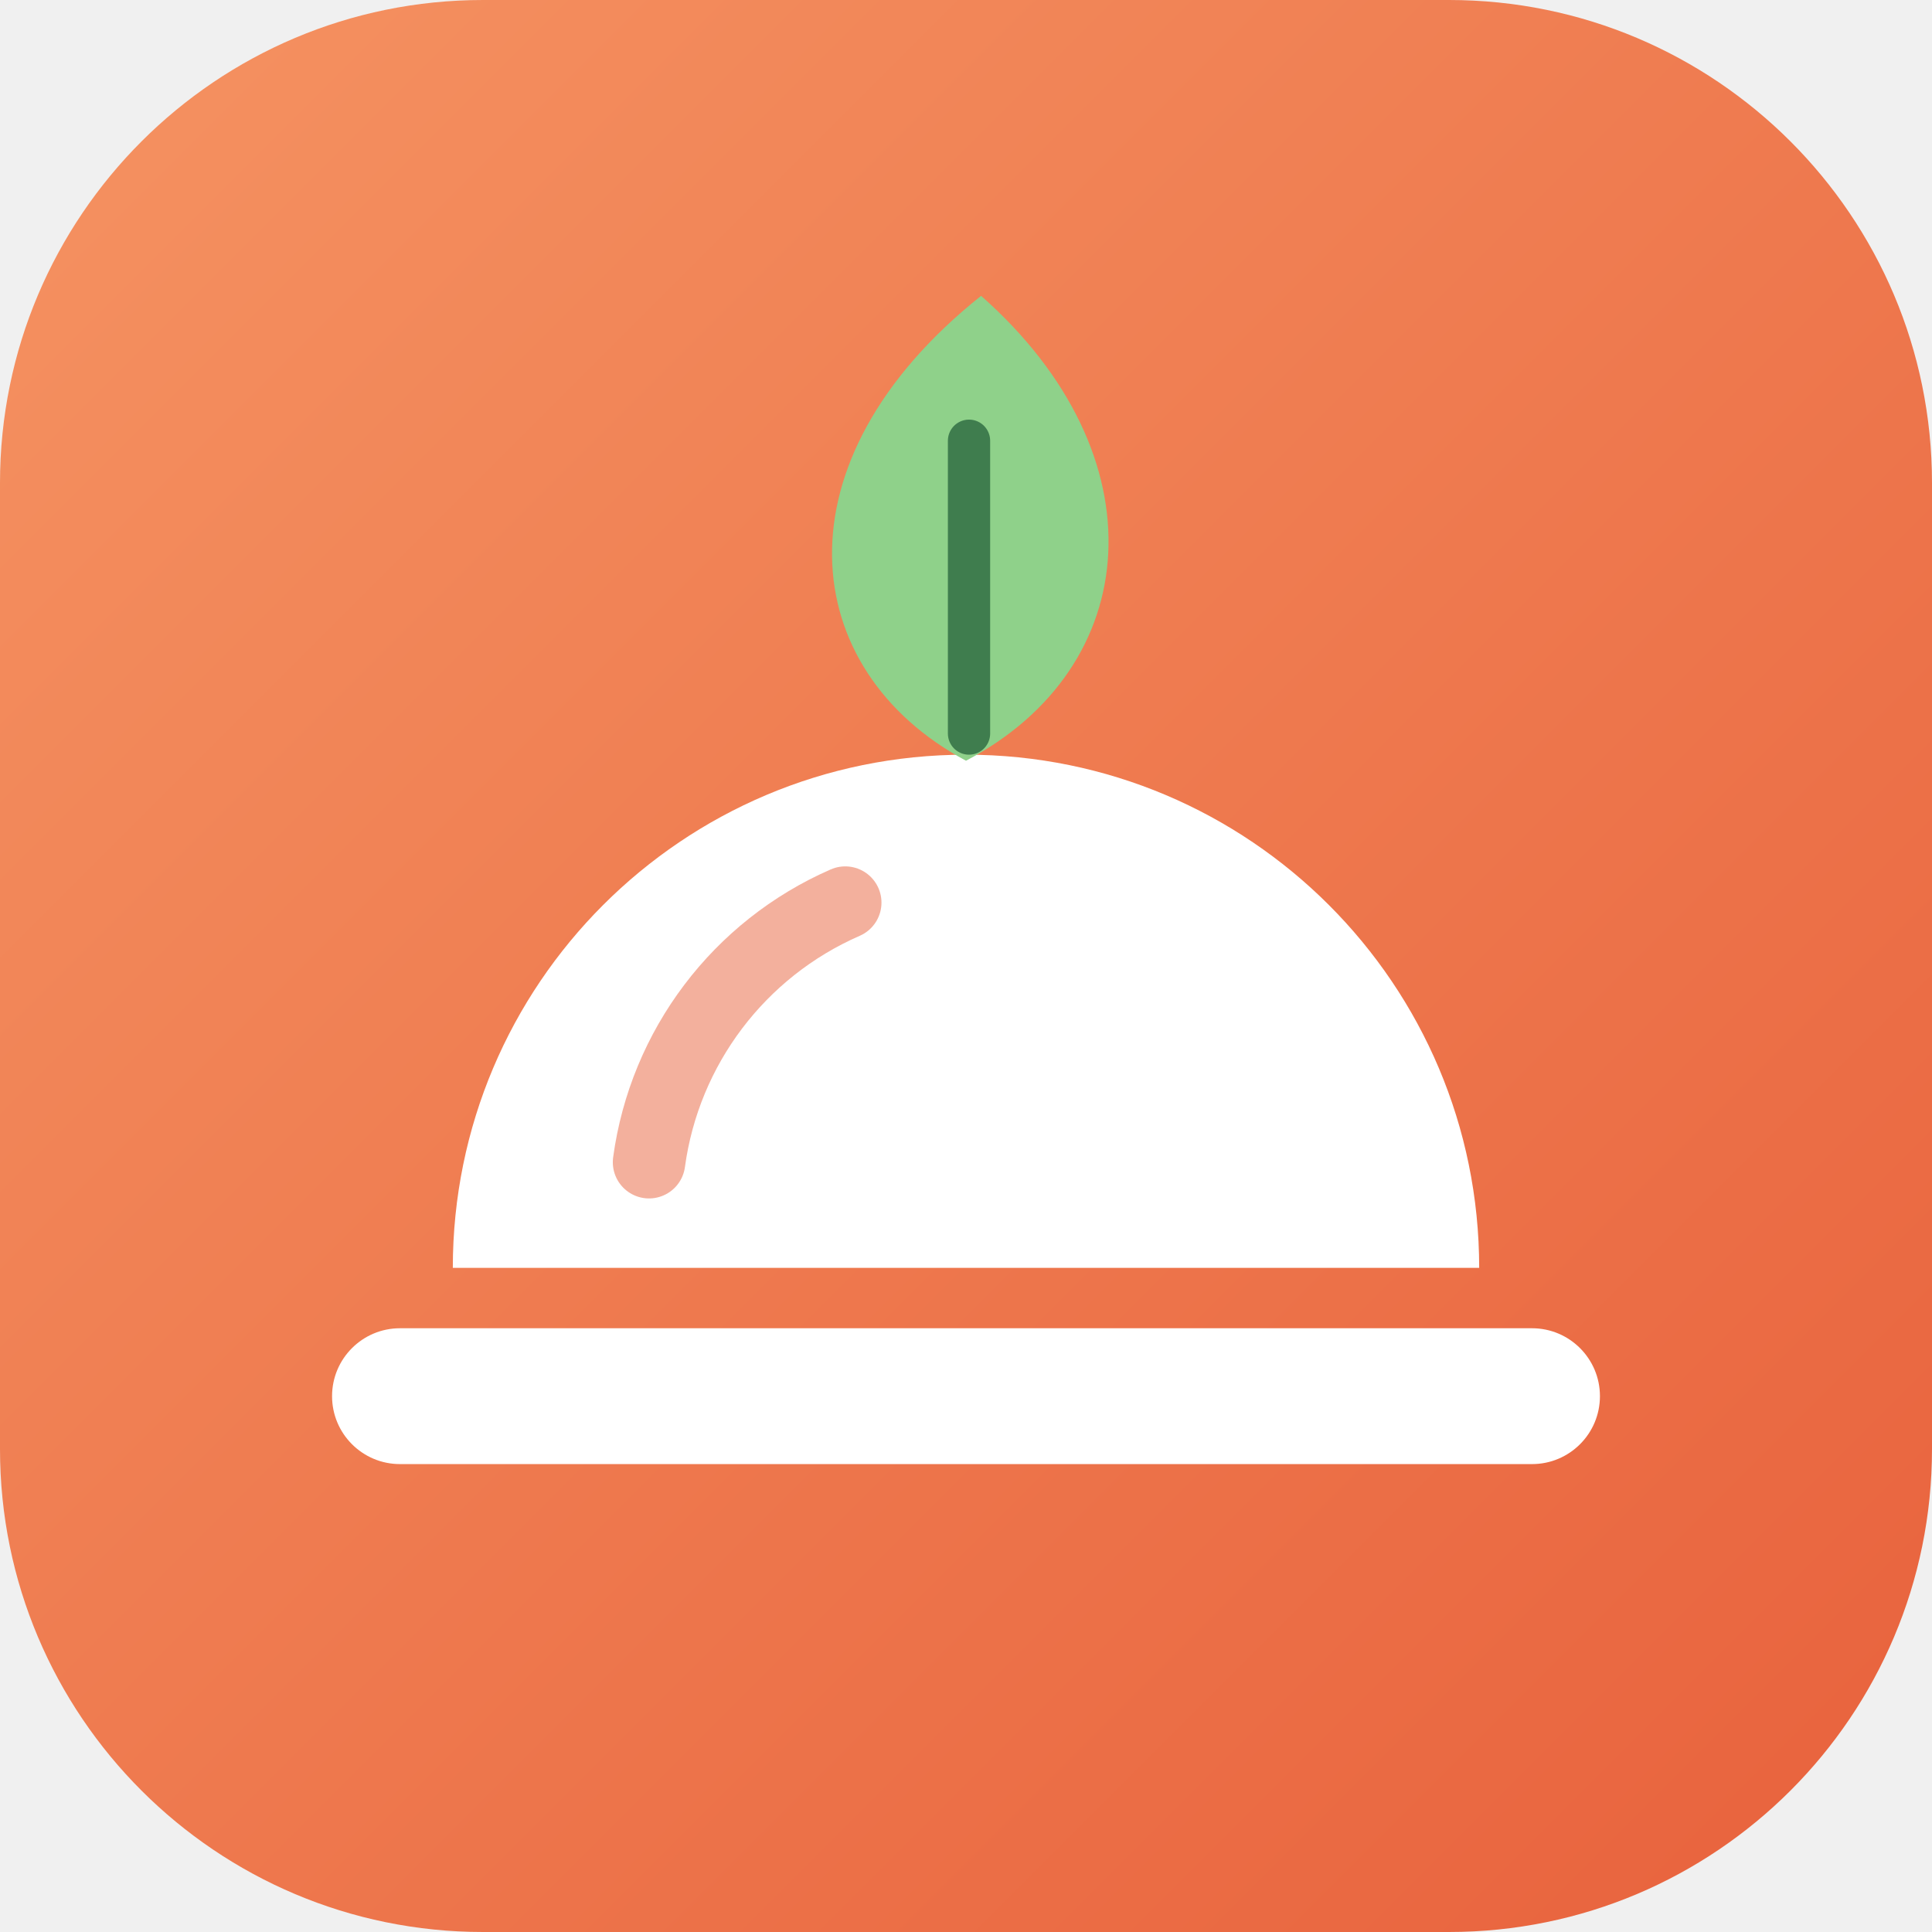
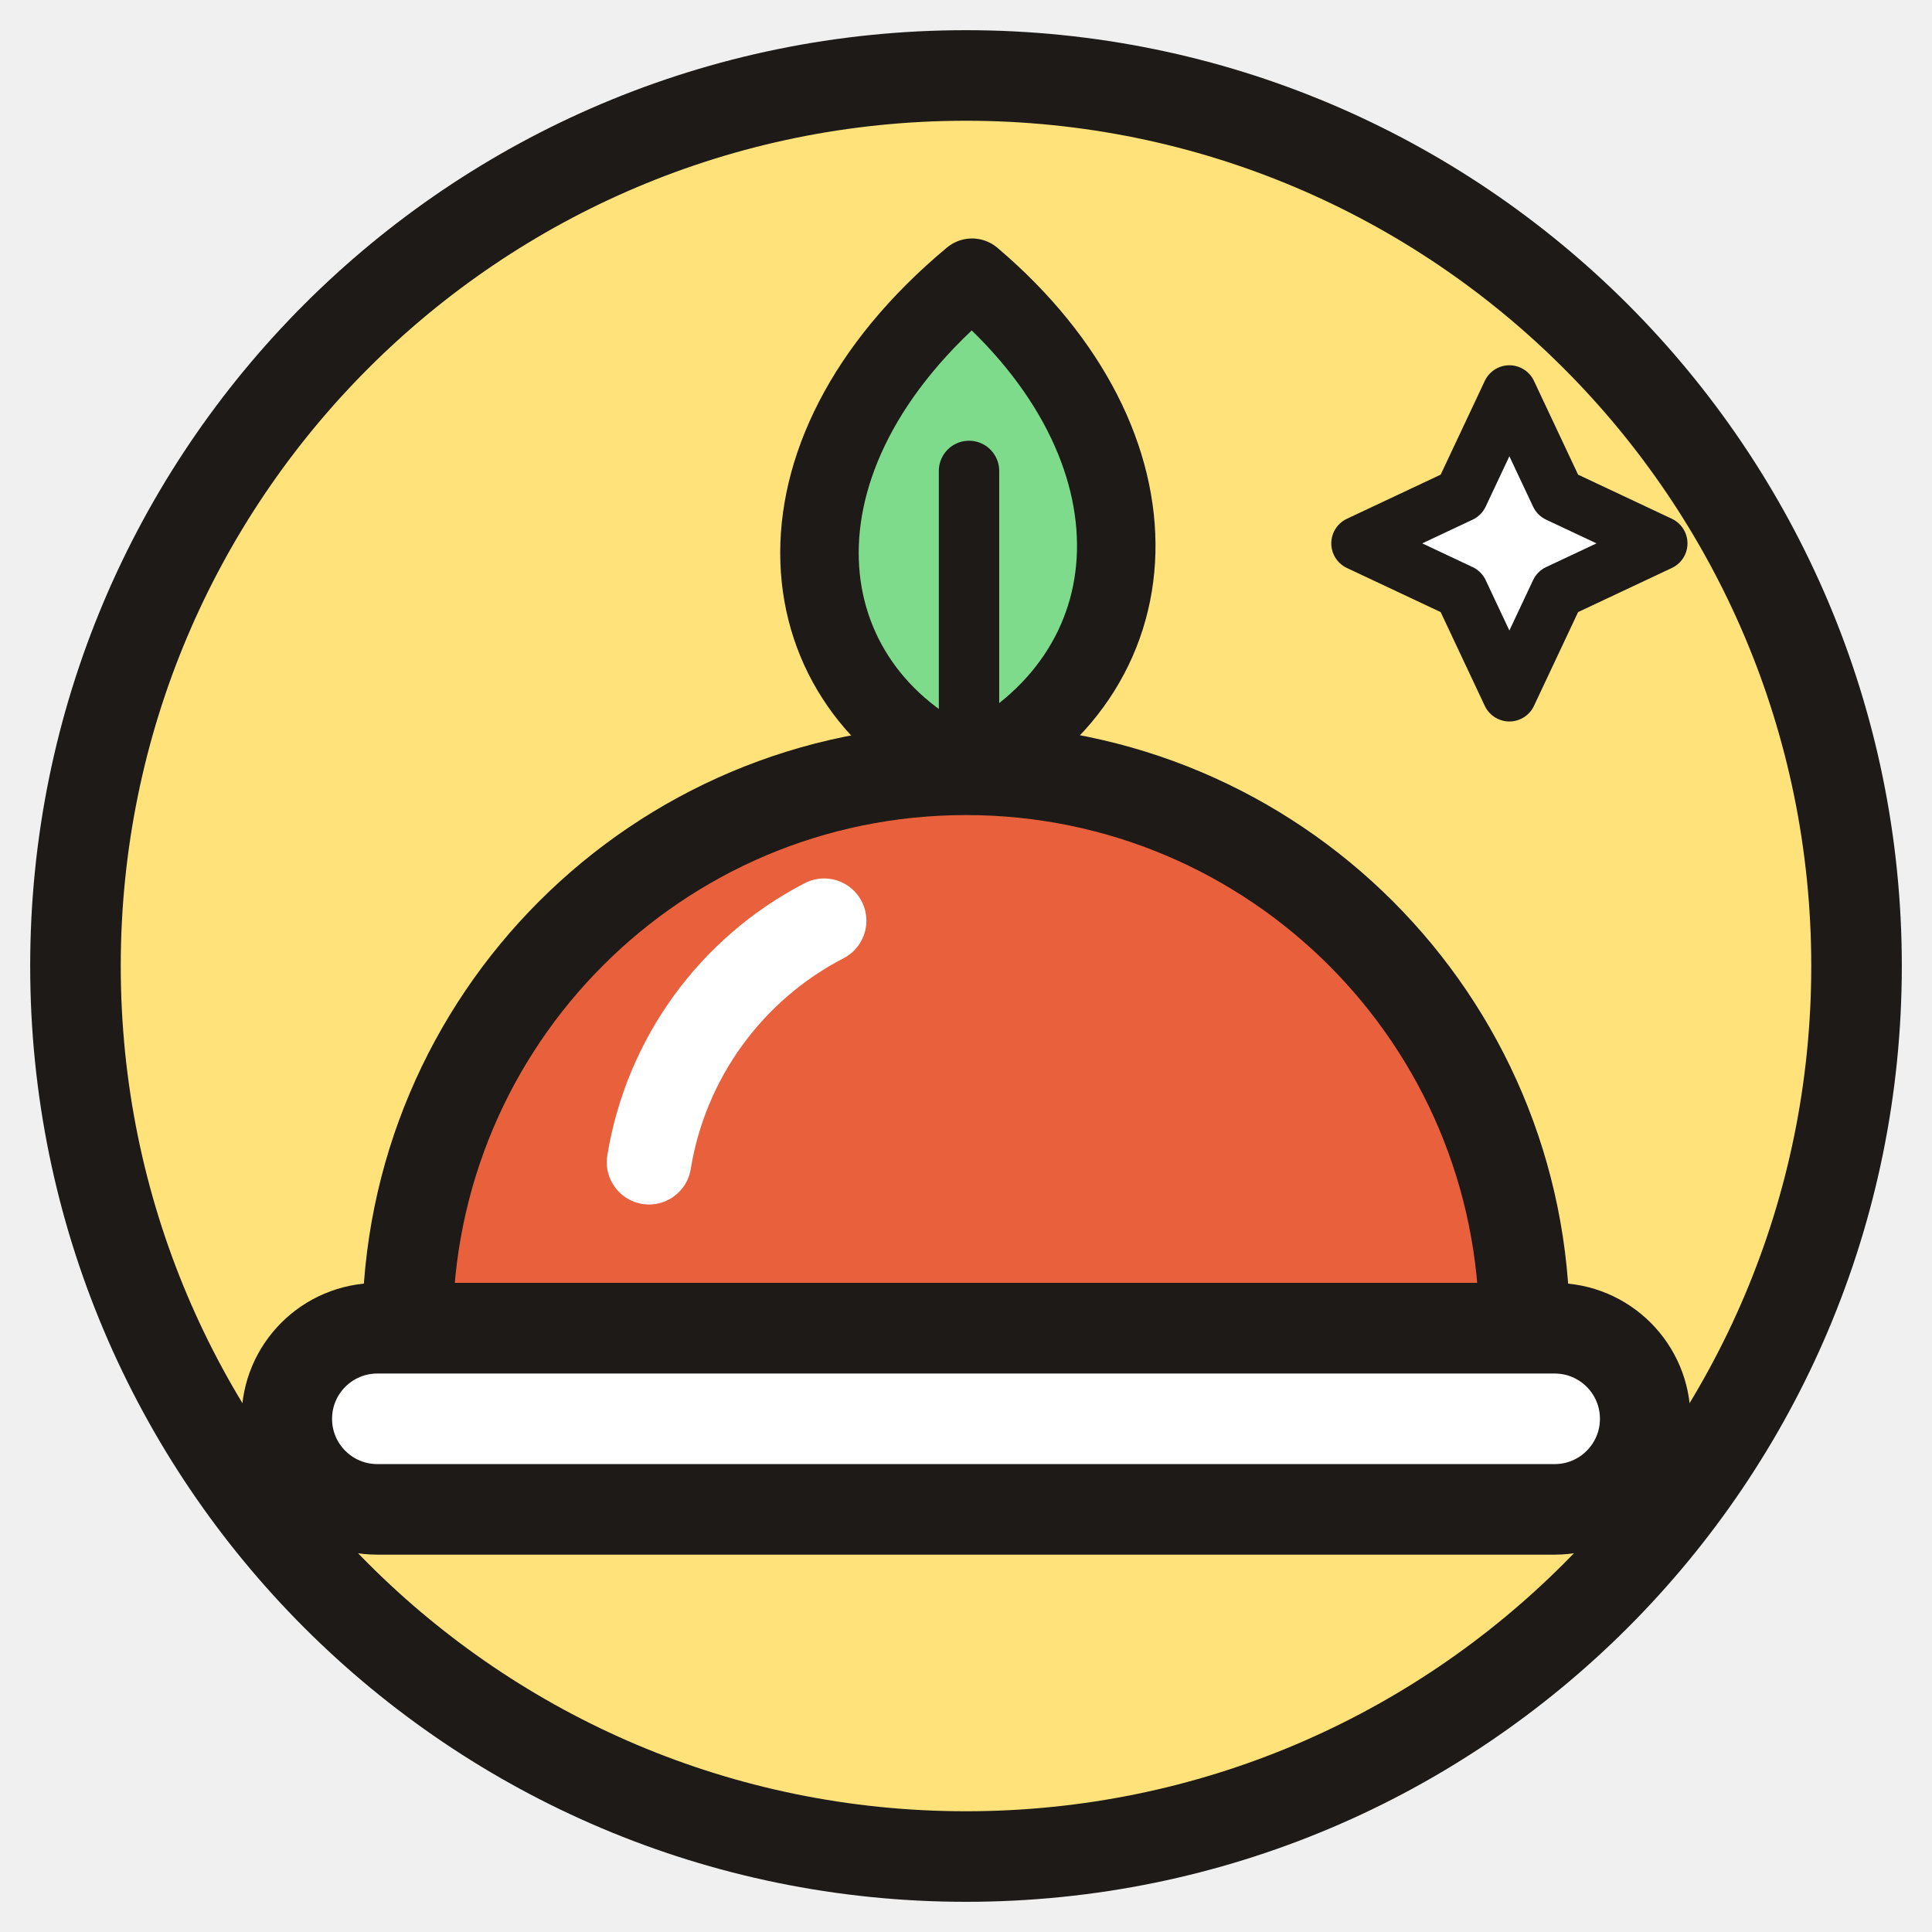
<svg xmlns="http://www.w3.org/2000/svg" viewBox="0 0 64 64" role="img" aria-label="Save &amp; Serve">
-   <defs>
-     <linearGradient id="ss-bg" x1="0" y1="0" x2="1" y2="1">
-       <stop offset="0" stop-color="#F59362" />
-       <stop offset="1" stop-color="#E8613C" />
-     </linearGradient>
-   </defs>
-   <rect width="64" height="64" rx="16" fill="url(#ss-bg)" />
-   <rect x="11" y="44" width="42" height="4.5" rx="2.25" fill="#fff" />
-   <path d="M15 42a17 17 0 0 1 34 0Z" fill="#fff" />
-   <path d="M21.5 38.5a11 11 0 0 1 6.5-8.6" stroke="#E8613C" stroke-width="2.4" stroke-linecap="round" fill="none" opacity=".5" />
-   <path d="M32 25.2c-5.6-3-6.4-9.9.5-15.4 6 5.3 5.4 12.3-.5 15.4Z" fill="#8FD18A" />
-   <path d="M32.1 24.3V14.6" stroke="#3F7D4E" stroke-width="1.4" stroke-linecap="round" />
+   <circle cx="32" cy="32" r="29.5" fill="#FFE27A" stroke="#1D1A17" stroke-width="3" />
+   <path d="M13.5 44a18.5 18.5 0 0 1 37 0Z" fill="#E8613C" stroke="#1D1A17" stroke-width="3" stroke-linejoin="round" />
+   <rect x="9.5" y="44" width="45" height="6" rx="3" fill="#fff" stroke="#1D1A17" stroke-width="3" />
+   <path d="M21.5 38.5a11 11 0 0 1 5.8-8" stroke="#fff" stroke-width="2.8" stroke-linecap="round" fill="none" />
+   <path d="M32 25.5c-6-2.7-7-10.3.2-16.3 6.6 5.6 6.2 13.2-.2 16.3Z" fill="#7DDB8B" stroke="#1D1A17" stroke-width="2.6" stroke-linejoin="round" />
+   <path d="M32.1 24.6v-9" stroke="#1D1A17" stroke-width="2" stroke-linecap="round" />
+   <path d="M50 13l1.6 3.4 3.4 1.6-3.4 1.6L50 23l-1.6-3.4-3.4-1.6 3.4-1.6z" fill="#fff" stroke="#1D1A17" stroke-width="1.8" stroke-linejoin="round" />
</svg>
